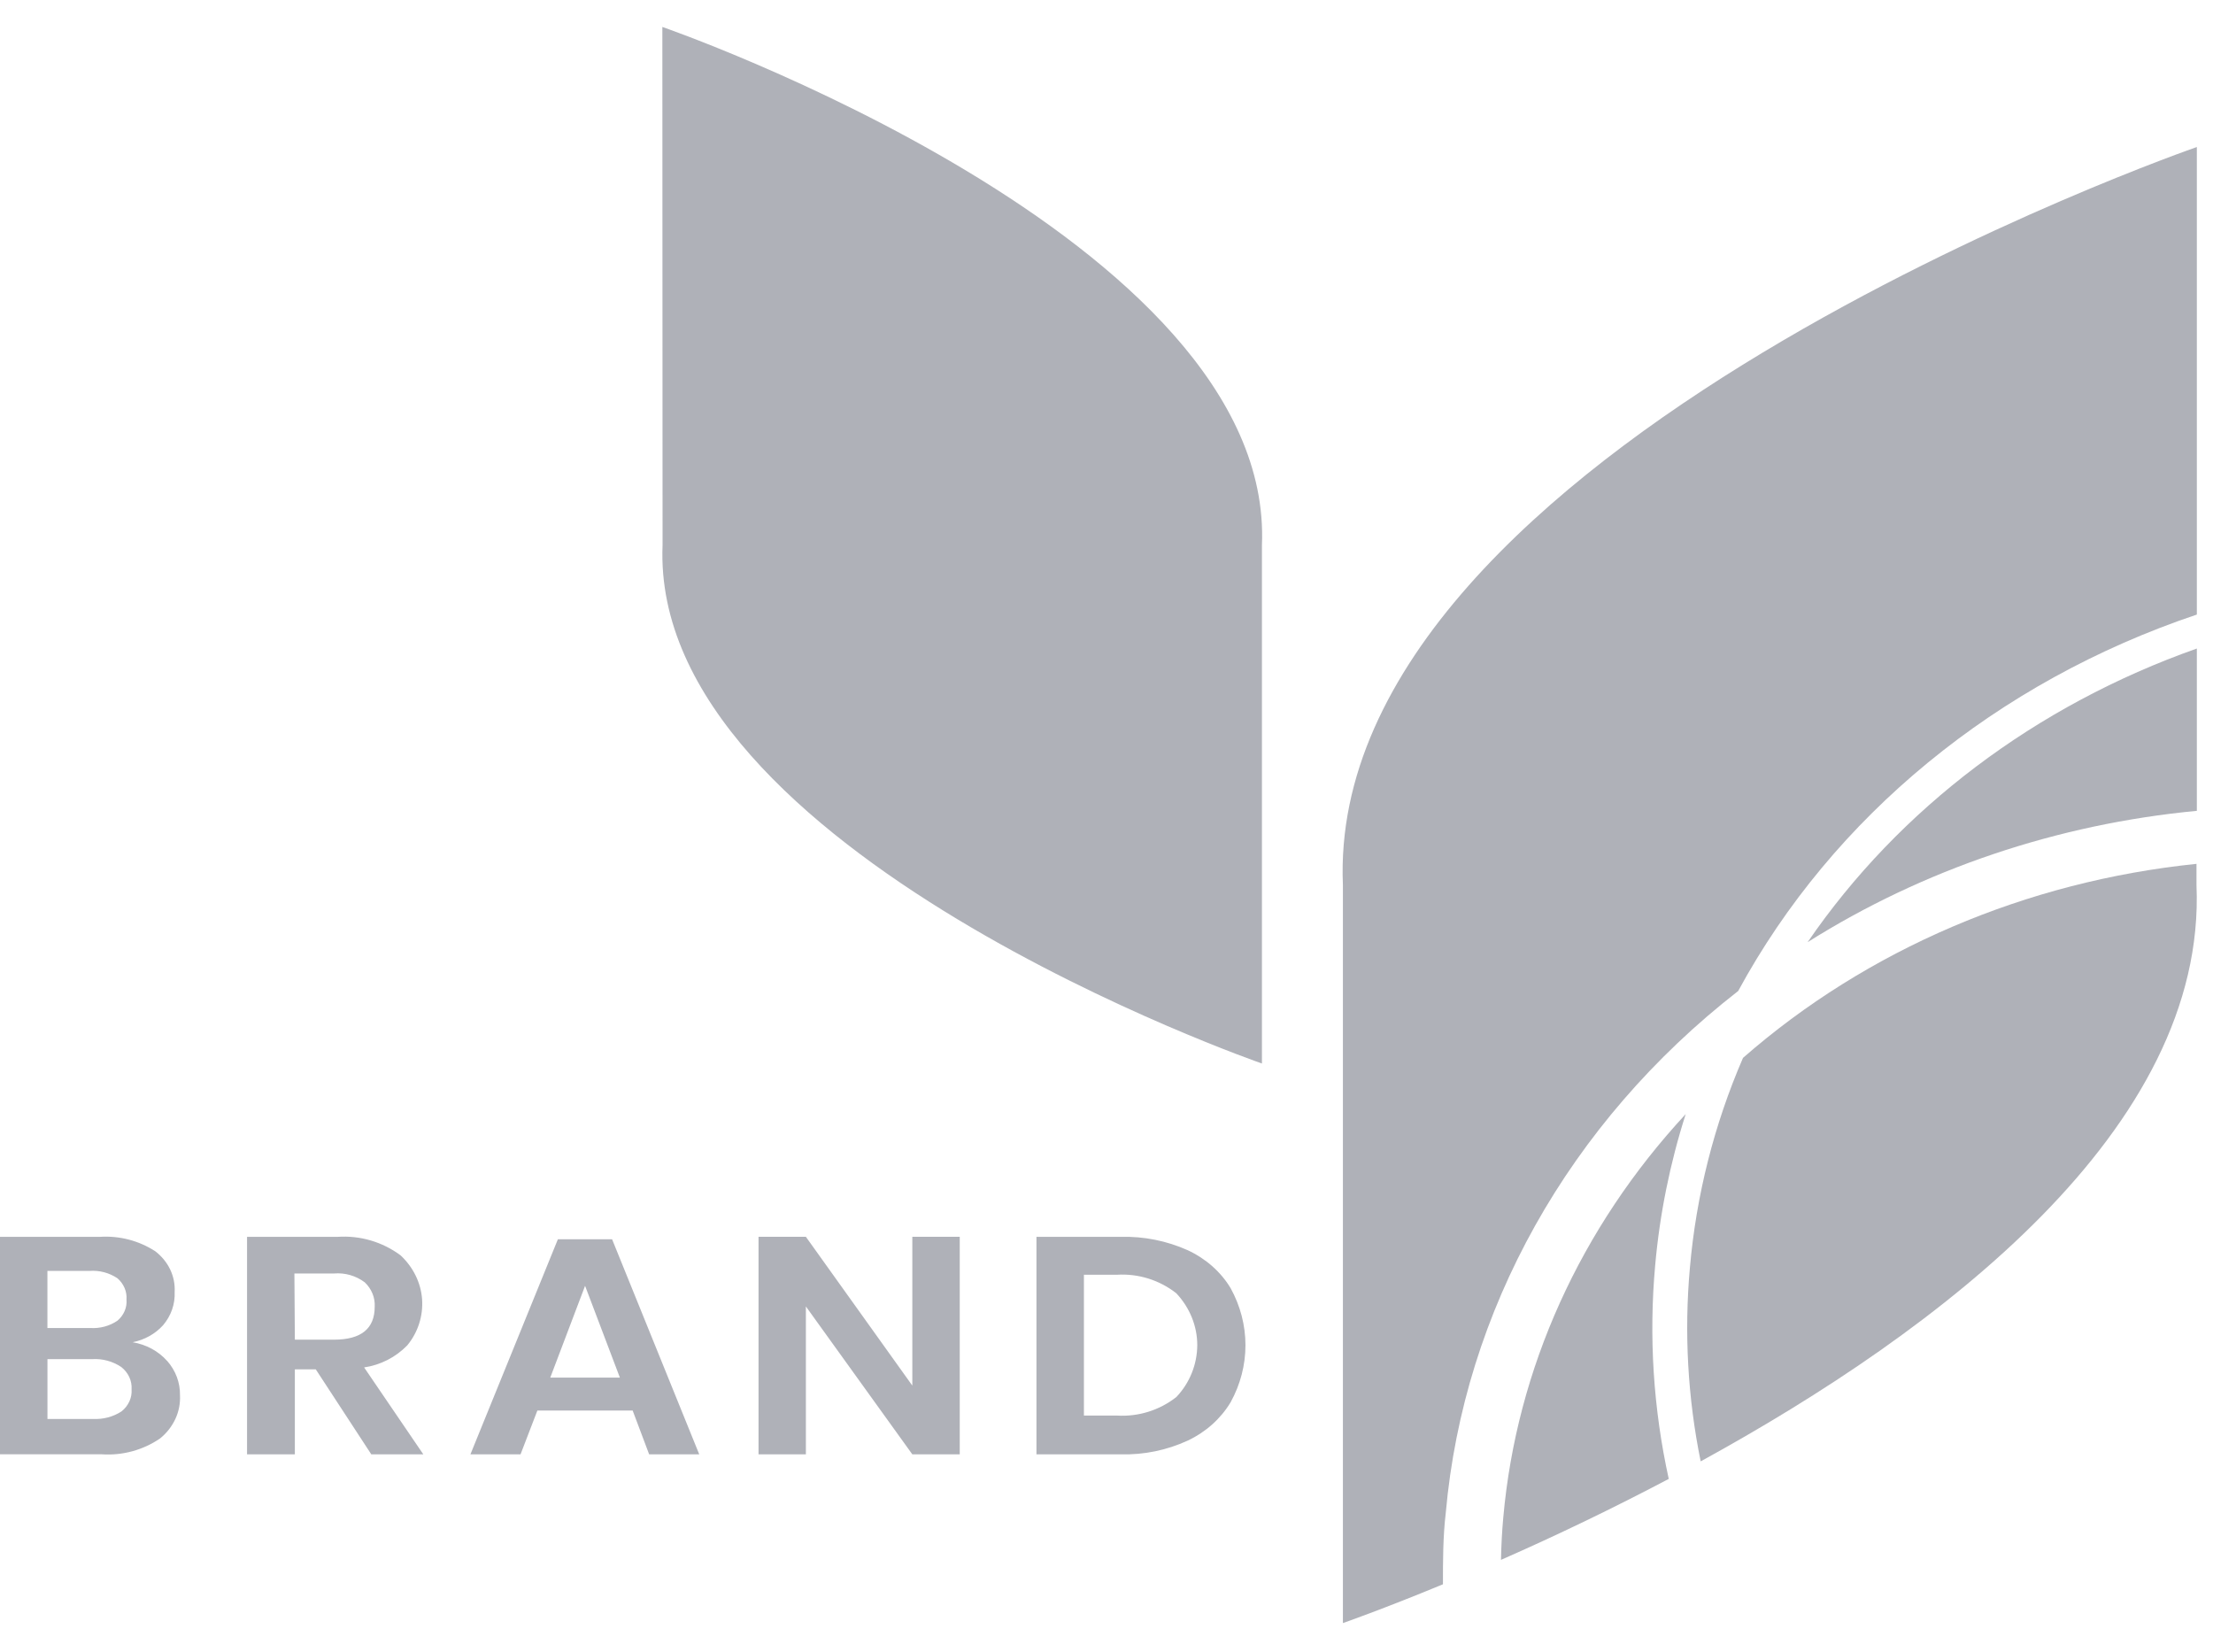
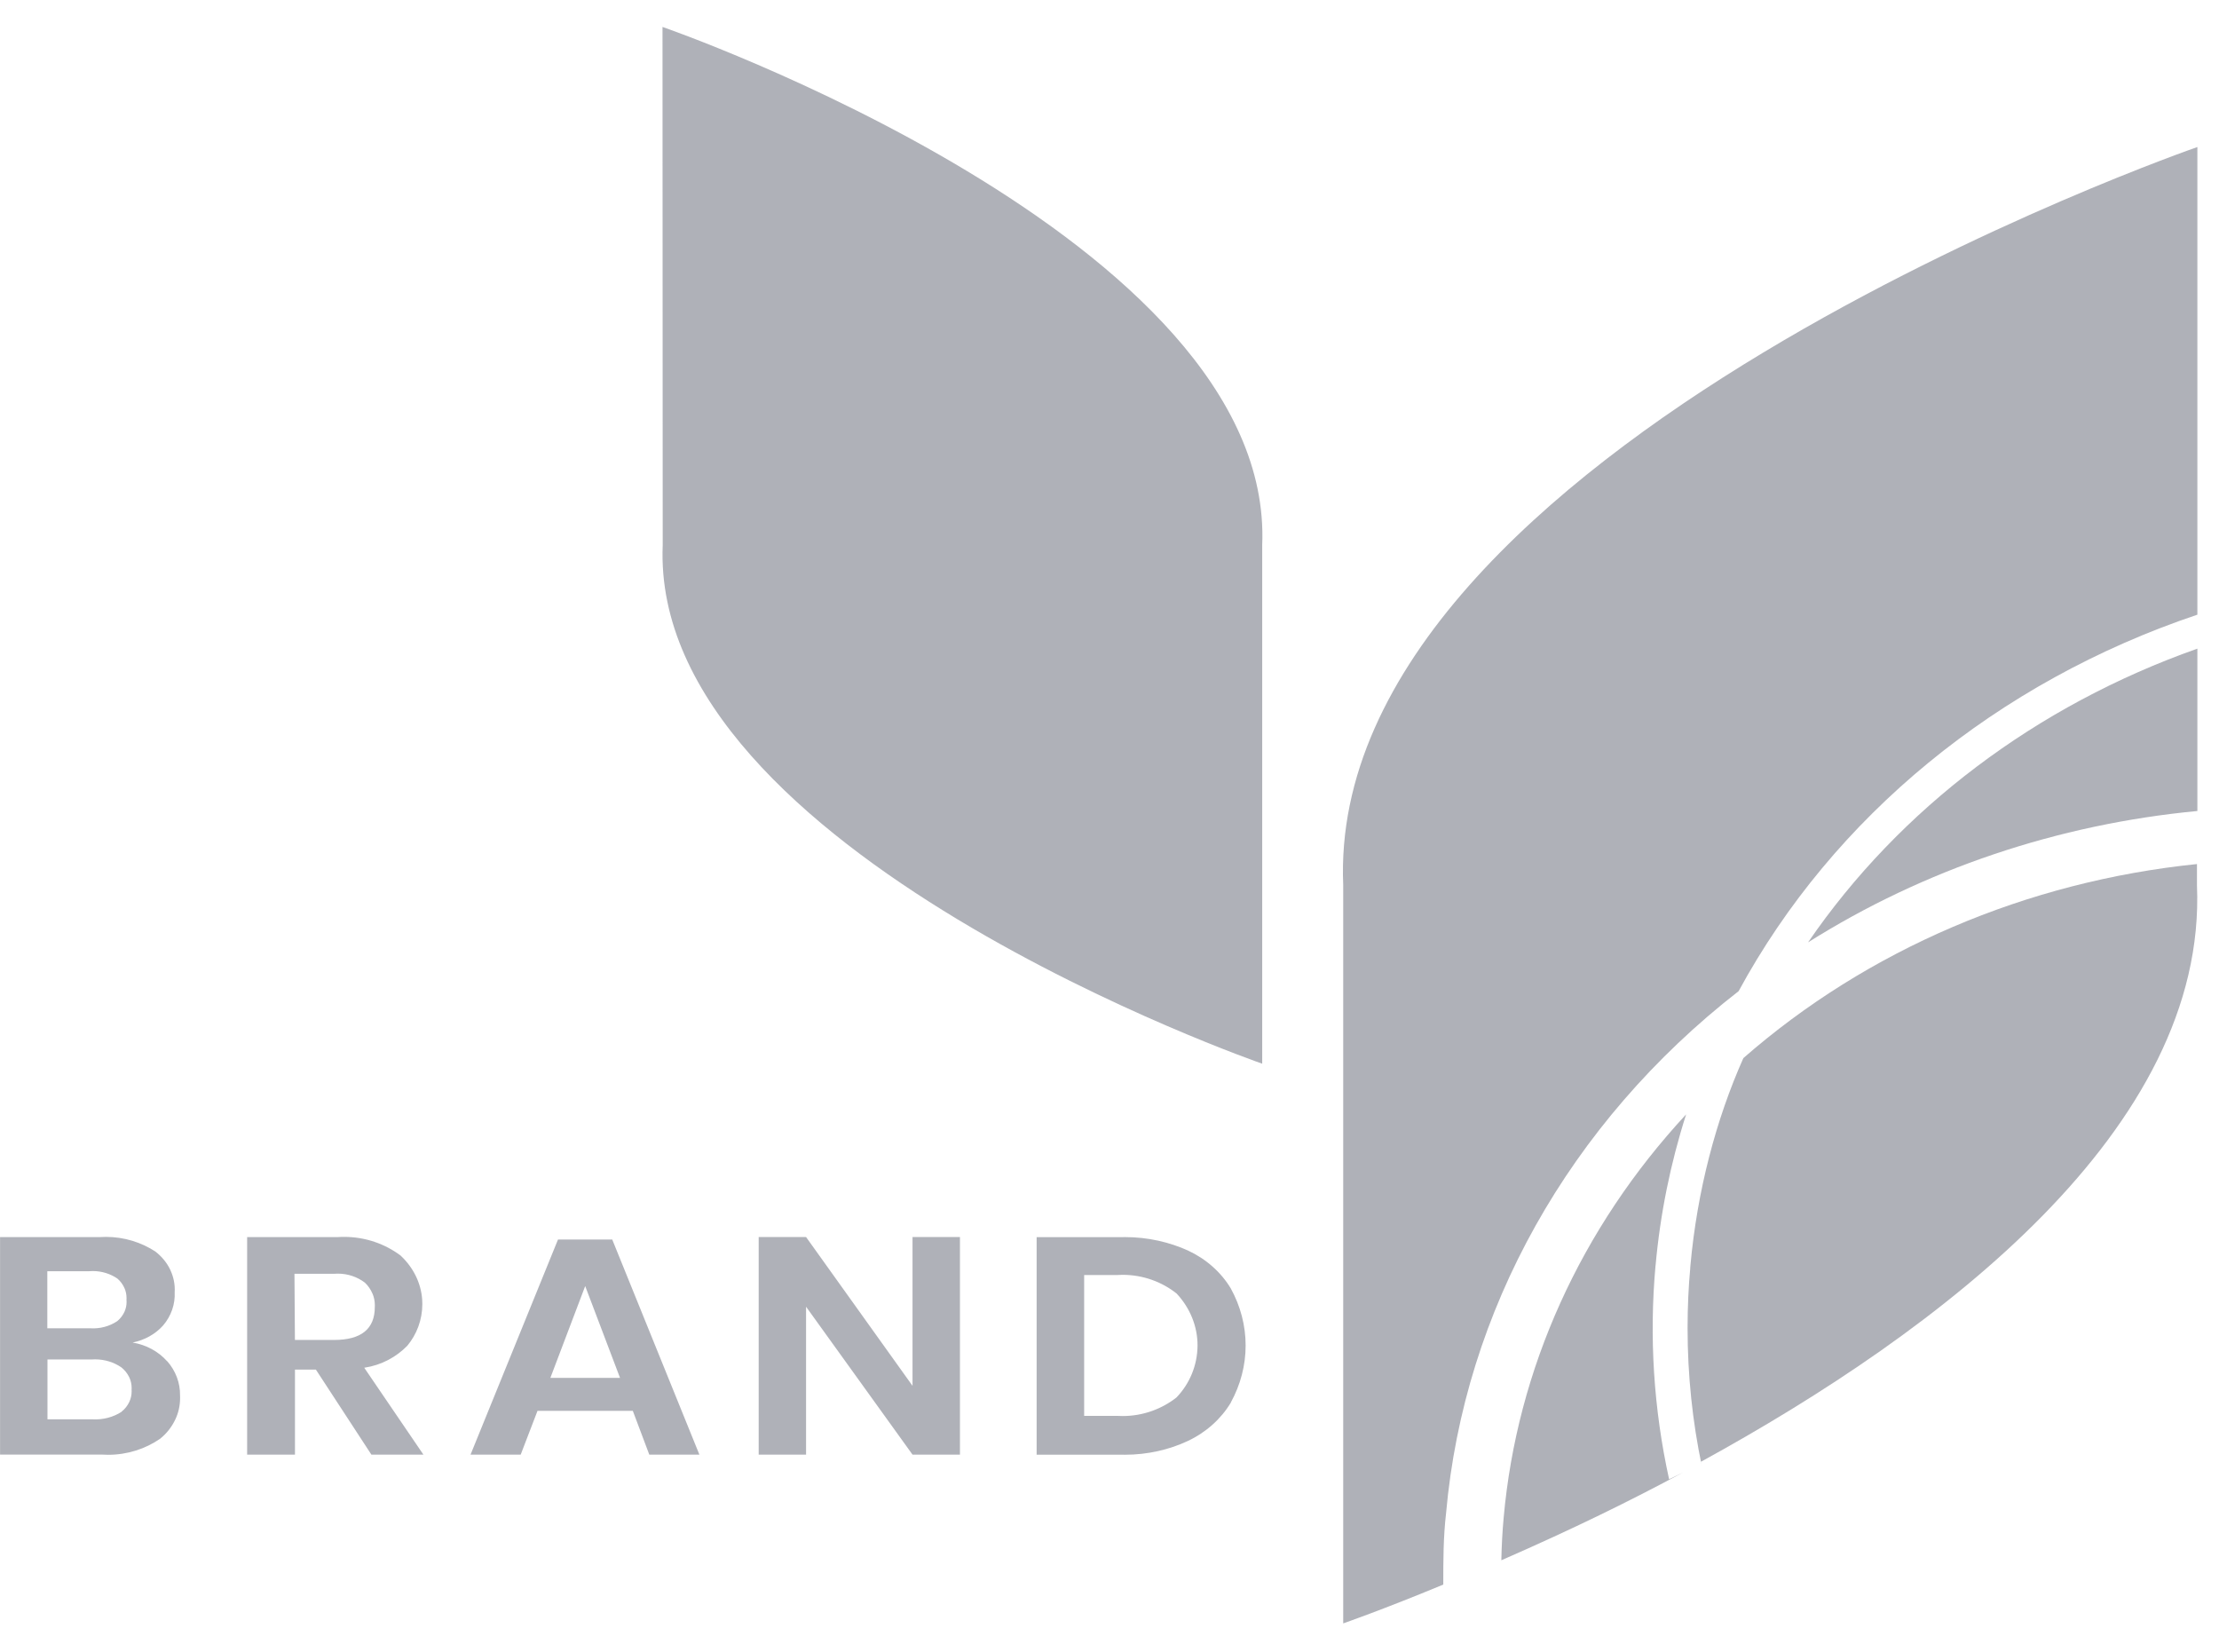
- <svg xmlns="http://www.w3.org/2000/svg" width="63" height="47" fill="none">
-   <path d="M4.757 38.735c.244.276.373.622.367.977a1.43 1.43 0 0 1-.131.676 1.559 1.559 0 0 1-.438.558 2.627 2.627 0 0 1-1.651.45H0v-6.19h2.844a2.593 2.593 0 0 1 1.576.41c.184.142.33.32.425.52.096.202.139.42.127.64.016.34-.1.677-.33.946-.221.246-.526.416-.866.484.385.064.733.252.98.53Zm-3.406-.934h1.216c.276.018.55-.055.773-.206a.737.737 0 0 0 .207-.275.679.679 0 0 0 .054-.33.702.702 0 0 0-.055-.329.76.76 0 0 0-.203-.276 1.255 1.255 0 0 0-.796-.209H1.35v1.625Zm2.108 2.374a.776.776 0 0 0 .224-.284.71.71 0 0 0 .063-.345.722.722 0 0 0-.066-.35.788.788 0 0 0-.228-.285 1.338 1.338 0 0 0-.826-.224H1.351v1.703h1.292c.29.015.578-.06.816-.215ZM10.57 41.397l-1.581-2.42h-.595v2.42H7.033v-6.191H9.61a2.699 2.699 0 0 1 1.793.526c.36.336.578.779.613 1.248a1.86 1.86 0 0 1-.421 1.314 2.148 2.148 0 0 1-1.229.629l1.685 2.474h-1.48Zm-2.176-3.264h1.113c.773 0 1.16-.312 1.16-.937a.852.852 0 0 0-.063-.375.917.917 0 0 0-.221-.321 1.282 1.282 0 0 0-.876-.251H8.381l.013 1.884ZM18.01 40.15h-2.712l-.479 1.247h-1.427l2.49-6.122h1.543l2.481 6.122H18.48l-.469-1.246Zm-.363-.937-.991-2.613-.991 2.613h1.982ZM27.322 41.397h-1.35l-3.03-4.21v4.21h-1.348v-6.192h1.348l3.03 4.235v-4.235h1.35v6.192ZM35.033 39.915c-.28.467-.705.848-1.223 1.092a4.288 4.288 0 0 1-1.9.39h-2.404v-6.191h2.405a4.376 4.376 0 0 1 1.9.38c.517.24.943.616 1.222 1.08.278.504.423 1.06.423 1.625 0 .564-.145 1.12-.423 1.624Zm-1.546-.148a2.16 2.16 0 0 0 .597-1.478c0-.542-.212-1.066-.597-1.477a2.488 2.488 0 0 0-1.692-.527h-.938v4.008h.938a2.49 2.49 0 0 0 1.692-.526ZM18.856.767s17.438 6.028 17.069 14.751v14.754s-17.426-6.03-17.063-14.754L18.856.767ZM51.46 26.818c3.294-2.075 7.103-3.36 11.08-3.738v-4.62c-4.582 1.618-8.47 4.55-11.08 8.358Z" fill="#AFB1B8" />
-   <path d="M49.482 28.21c2.695-4.97 7.368-8.805 13.058-10.717V4.185s-24.835 8.587-24.31 21.009V46.2s1.107-.384 2.848-1.104c0-.671 0-1.349.08-2.03.513-5.766 3.507-11.11 8.324-14.857Z" fill="#AFB1B8" />
-   <path d="M47.12 36.013c.13-1.457.421-2.898.869-4.301-3 3.235-4.816 7.25-5.193 11.479-.037.399-.057.798-.066 1.21a74.756 74.756 0 0 0 4.776-2.305c-.44-2.001-.57-4.049-.386-6.083ZM48.108 36.089a19.051 19.051 0 0 0 .307 5.508c6.785-3.718 14.41-9.462 14.115-16.403v-.605c-4.848.497-9.383 2.437-12.91 5.523a19.259 19.259 0 0 0-1.512 5.977Z" fill="#AFB1B8" />
+ <svg xmlns="http://www.w3.org/2000/svg" version="1.1" width="43" height="32" viewBox="0 0 43 32">
+   <path fill="#afb1b8" d="M3.239 26.373c0.166 0.188 0.254 0.424 0.25 0.665 0.001 0.015 0.001 0.033 0.001 0.050 0 0.149-0.033 0.29-0.093 0.416l0.003-0.006c-0.072 0.152-0.172 0.279-0.296 0.378l-0.002 0.002c-0.282 0.194-0.631 0.31-1.007 0.31-0.041 0-0.082-0.001-0.123-0.004l0.006 0h-1.977v-4.214h1.936c0.034-0.002 0.074-0.004 0.115-0.004 0.356 0 0.688 0.106 0.965 0.287l-0.007-0.004c0.125 0.097 0.225 0.218 0.289 0.354 0.065 0.138 0.095 0.286 0.086 0.436 0.011 0.232-0.068 0.461-0.225 0.644-0.15 0.168-0.358 0.283-0.59 0.33 0.262 0.044 0.499 0.172 0.667 0.361zM0.92 25.737h0.828c0.188 0.012 0.374-0.037 0.526-0.14 0.060-0.050 0.108-0.113 0.14-0.184l0.001-0.003c0.024-0.054 0.038-0.118 0.038-0.185 0-0.014-0.001-0.028-0.002-0.042l0 0.002c0.001-0.011 0.001-0.023 0.001-0.035 0-0.068-0.014-0.133-0.040-0.192l0.001 0.003c-0.033-0.075-0.079-0.137-0.138-0.187l-0.001-0.001c-0.134-0.091-0.298-0.145-0.476-0.145-0.023 0-0.046 0.001-0.069 0.003l0.003-0h-0.815v1.106zM2.355 27.353c0.065-0.051 0.116-0.116 0.151-0.19l0.001-0.003c0.028-0.059 0.044-0.128 0.044-0.202 0-0.012-0-0.023-0.001-0.035l0 0.002c0.001-0.009 0.001-0.020 0.001-0.031 0-0.075-0.017-0.147-0.047-0.21l0.001 0.003c-0.037-0.078-0.090-0.143-0.154-0.193l-0.001-0.001c-0.142-0.097-0.318-0.154-0.507-0.154-0.019 0-0.039 0.001-0.058 0.002l0.003-0h-0.868v1.16h0.88c0.197 0.010 0.394-0.041 0.556-0.146zM7.197 28.185l-1.076-1.648h-0.405v1.648h-0.927v-4.215h1.755c0.037-0.003 0.081-0.004 0.125-0.004 0.413 0 0.794 0.136 1.1 0.366l-0.005-0.003c0.245 0.229 0.394 0.53 0.417 0.85 0.002 0.026 0.003 0.057 0.003 0.088 0 0.307-0.109 0.589-0.291 0.808l0.002-0.002c-0.218 0.224-0.506 0.378-0.829 0.427l-0.008 0.001 1.147 1.684h-1.008zM5.715 25.963h0.758c0.526 0 0.79-0.212 0.79-0.638 0.001-0.010 0.001-0.022 0.001-0.034 0-0.080-0.016-0.156-0.045-0.225l0.001 0.004c-0.036-0.086-0.087-0.159-0.15-0.218l-0-0c-0.144-0.109-0.326-0.174-0.523-0.174-0.026 0-0.051 0.001-0.077 0.003l0.003-0h-0.767l0.009 1.283zM12.262 27.336h-1.846l-0.326 0.849h-0.972l1.695-4.168h1.051l1.689 4.168h-0.971l-0.319-0.848zM12.015 26.698l-0.675-1.779-0.675 1.779h1.349zM18.602 28.185h-0.919l-2.063-2.866v2.866h-0.918v-4.216h0.918l2.063 2.883v-2.883h0.919v4.216zM23.852 27.176c-0.191 0.318-0.48 0.577-0.833 0.744-0.358 0.168-0.777 0.267-1.219 0.267-0.026 0-0.053-0-0.079-0.001l0.004 0h-1.637v-4.215h1.637c0.023-0.001 0.050-0.001 0.077-0.001 0.441 0 0.859 0.096 1.235 0.267l-0.019-0.008c0.352 0.163 0.642 0.419 0.832 0.735 0.189 0.343 0.288 0.722 0.288 1.106s-0.099 0.763-0.288 1.106zM22.8 27.075c0.25-0.261 0.404-0.616 0.406-1.006v-0c0-0.369-0.144-0.726-0.406-1.006-0.285-0.226-0.65-0.362-1.047-0.362-0.037 0-0.074 0.001-0.11 0.004l0.005-0h-0.639v2.729h0.639c0.032 0.002 0.069 0.003 0.106 0.003 0.396 0 0.761-0.136 1.050-0.364l-0.004 0.003zM12.838 0.522s11.873 4.104 11.621 10.043v10.045s-11.864-4.106-11.617-10.045l-0.004-10.043zM35.037 18.259c2.243-1.413 4.836-2.288 7.544-2.545v-3.146c-3.12 1.102-5.767 3.098-7.544 5.691z" />
+   <path fill="#afb1b8" d="M33.69 19.207c1.835-3.384 5.017-5.995 8.891-7.297v-9.061s-16.909 5.846-16.552 14.304v14.302s0.754-0.261 1.939-0.752c0-0.457 0-0.918 0.054-1.382 0.349-3.926 2.388-7.564 5.667-10.115z" />
+   <path fill="#afb1b8" d="M32.082 24.52c0.089-0.992 0.287-1.973 0.592-2.928-2.043 2.203-3.279 4.936-3.536 7.816-0.025 0.272-0.039 0.543-0.045 0.824 1.41-0.617 2.478-1.142 3.524-1.703l-0.273 0.133c-0.3-1.362-0.388-2.757-0.263-4.142zM32.754 24.571c-0.033 0.348-0.052 0.752-0.052 1.161 0 0.917 0.095 1.811 0.276 2.674l-0.015-0.084c4.62-2.531 9.811-6.442 9.61-11.168v-0.412c-3.301 0.338-6.388 1.659-8.79 3.76-0.53 1.19-0.895 2.571-1.026 4.019l-0.004 0.051z" />
</svg>
